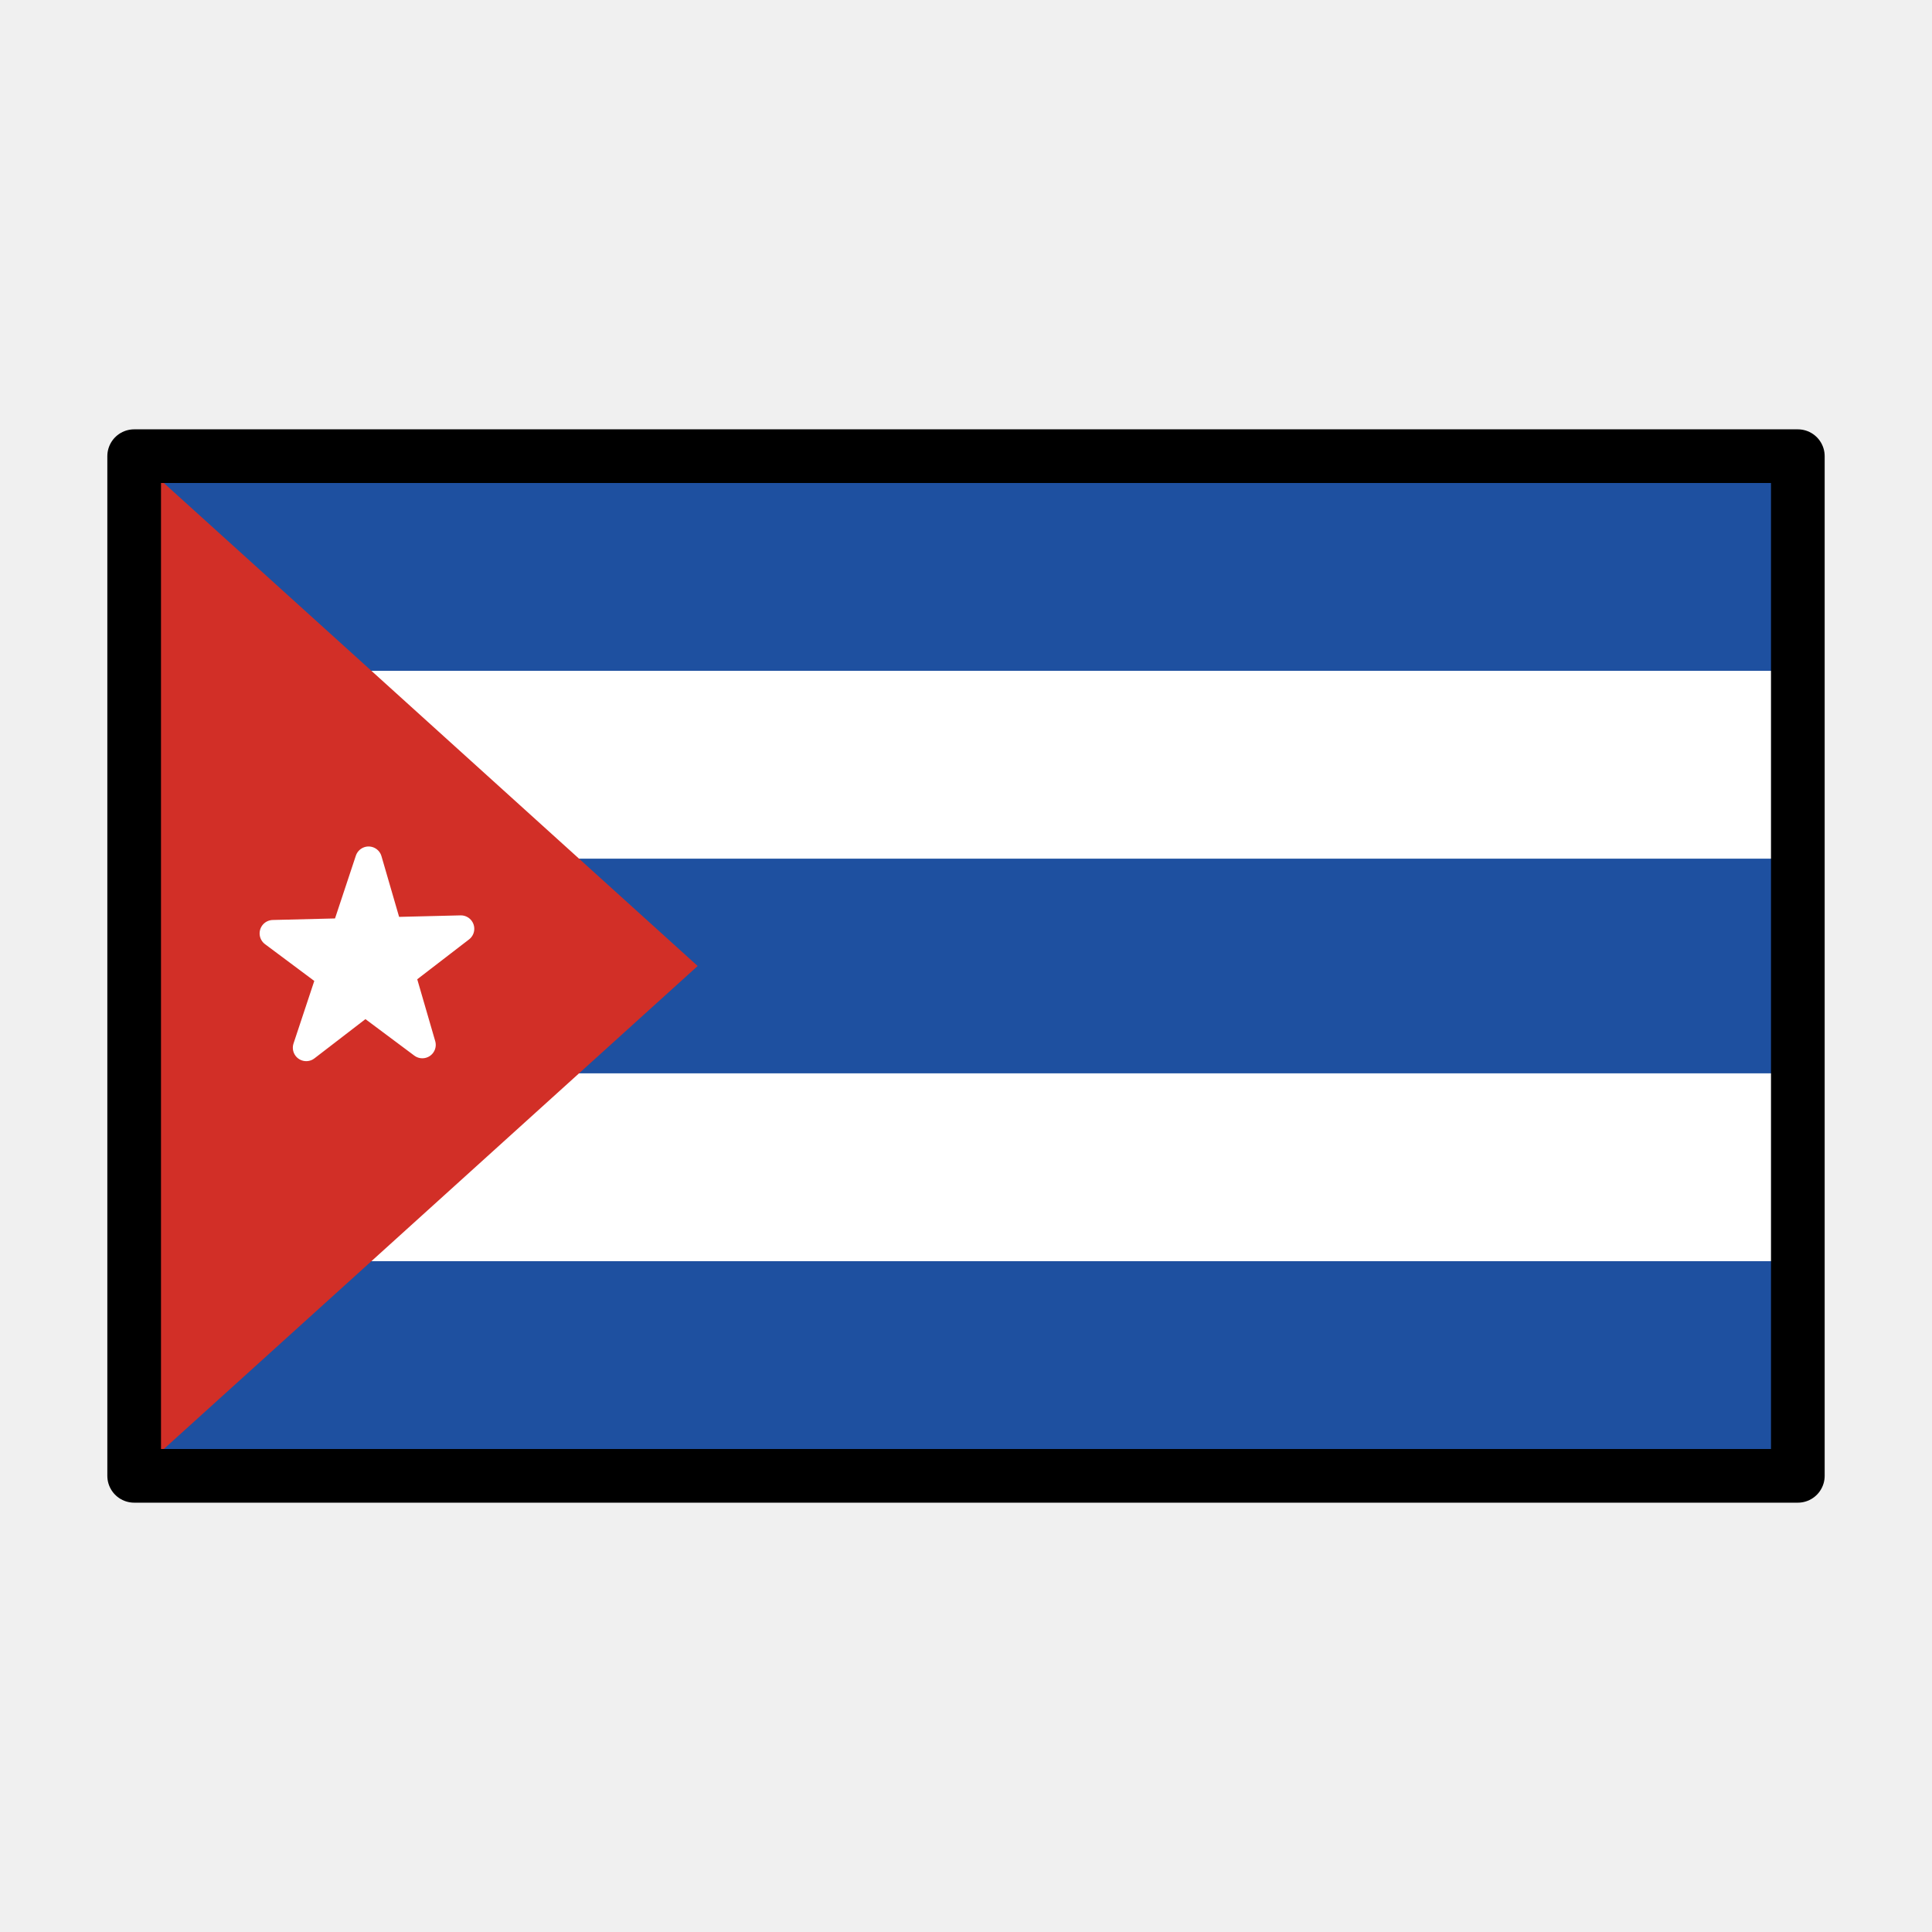
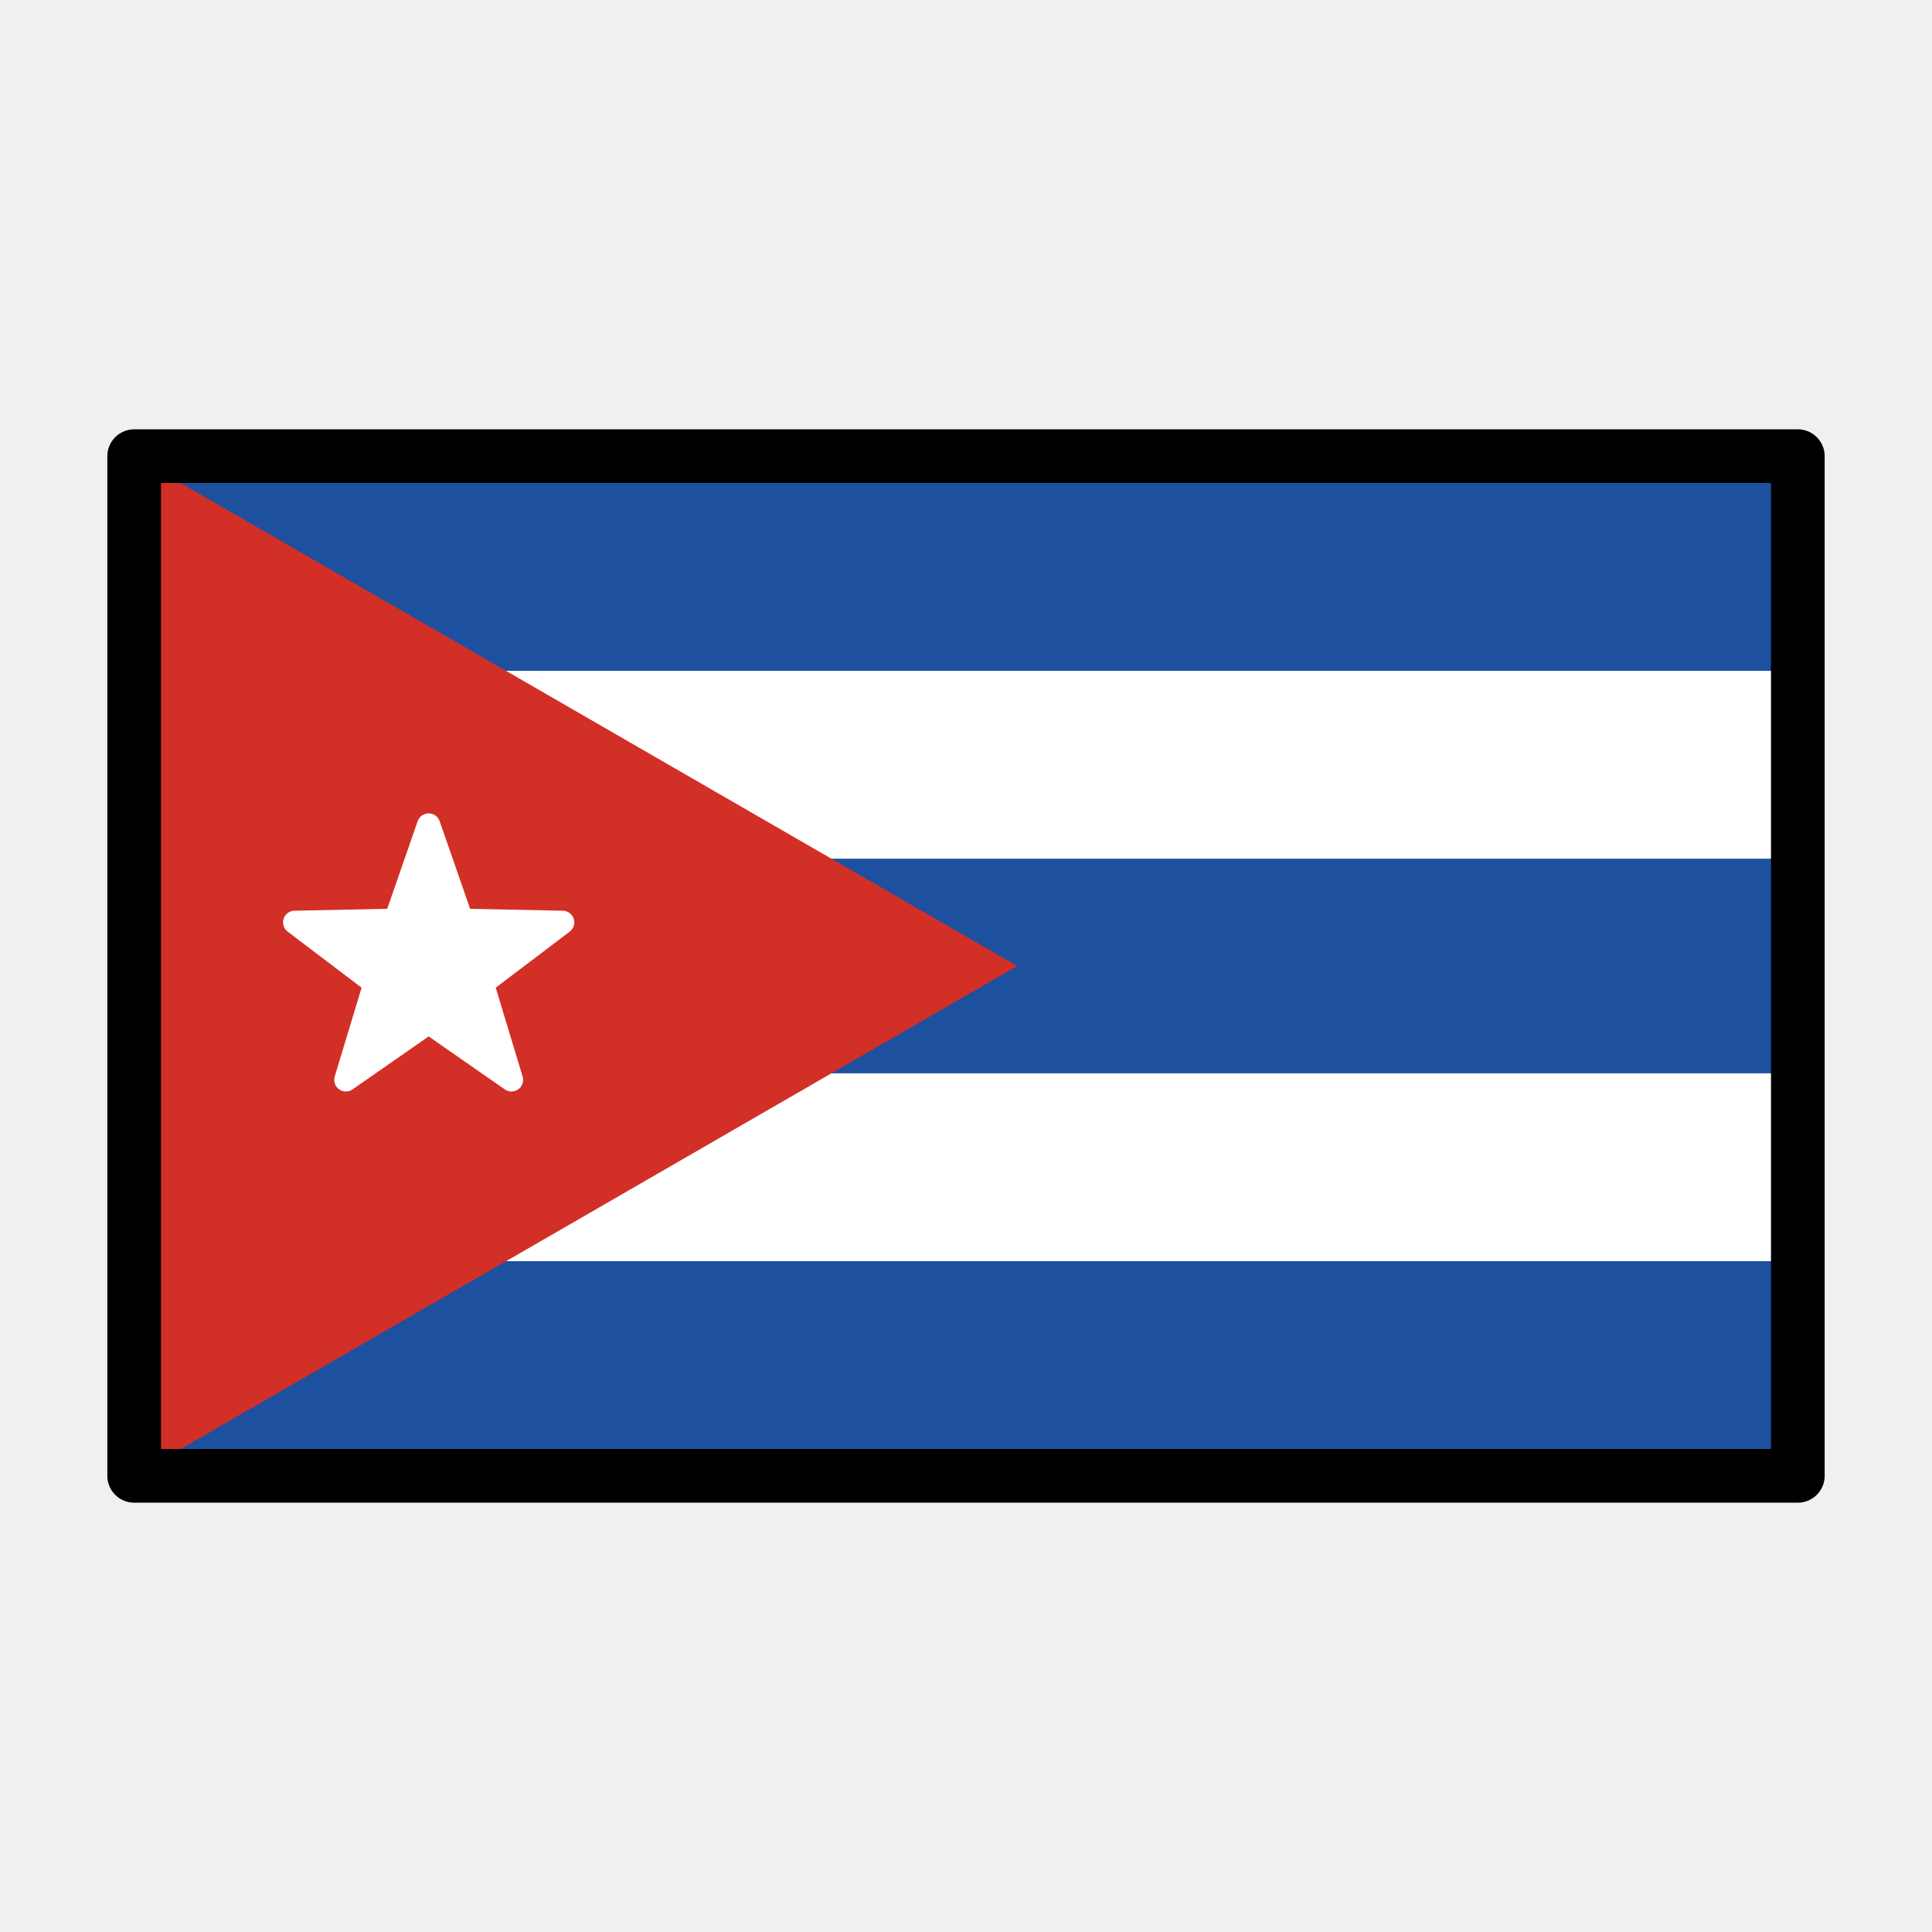
<svg xmlns="http://www.w3.org/2000/svg" id="emoji" viewBox="0 0 72 72">
  <g id="color">
    <rect x="5" y="17" width="62" height="38" fill="#fff" />
    <rect x="5" y="32" width="62" height="8" fill="#1e50a0" />
    <rect x="5" y="47" width="62" height="8" fill="#1e50a0" />
    <rect x="5" y="17" width="62" height="8" fill="#1e50a0" />
-     <polygon fill="#d22f27" points="26 36 5 55 5 17 26 36" />
-     <polygon fill="#fff" stroke="#fff" stroke-linecap="round" stroke-linejoin="round" points="11.413 39.046 13.736 32.046 15.739 38.939 10.175 34.785 17.175 34.613 11.413 39.046" />
+     <path fill="#d22f27" d="m5 55-1e-6 -19 1e-6 -19 32.91 19-16.45 9.5z" />
+     <path transform="rotate(-120 15.368 32.9) scale(.8682)" fill="#fff" stroke="#fff" stroke-linecap="round" stroke-linejoin="round" d="m19.5 39.74-4.253-0.814-2.241 3.705-0.54-4.296-4.216-0.986 3.919-1.841-0.365-4.314 2.962 3.158 3.991-1.68-2.088 3.793z" />
  </g>
  <g id="line">
    <rect x="5" y="17" width="62" height="38" fill="none" stroke="#000" stroke-linecap="round" stroke-linejoin="round" stroke-width="2" />
  </g>
</svg>
